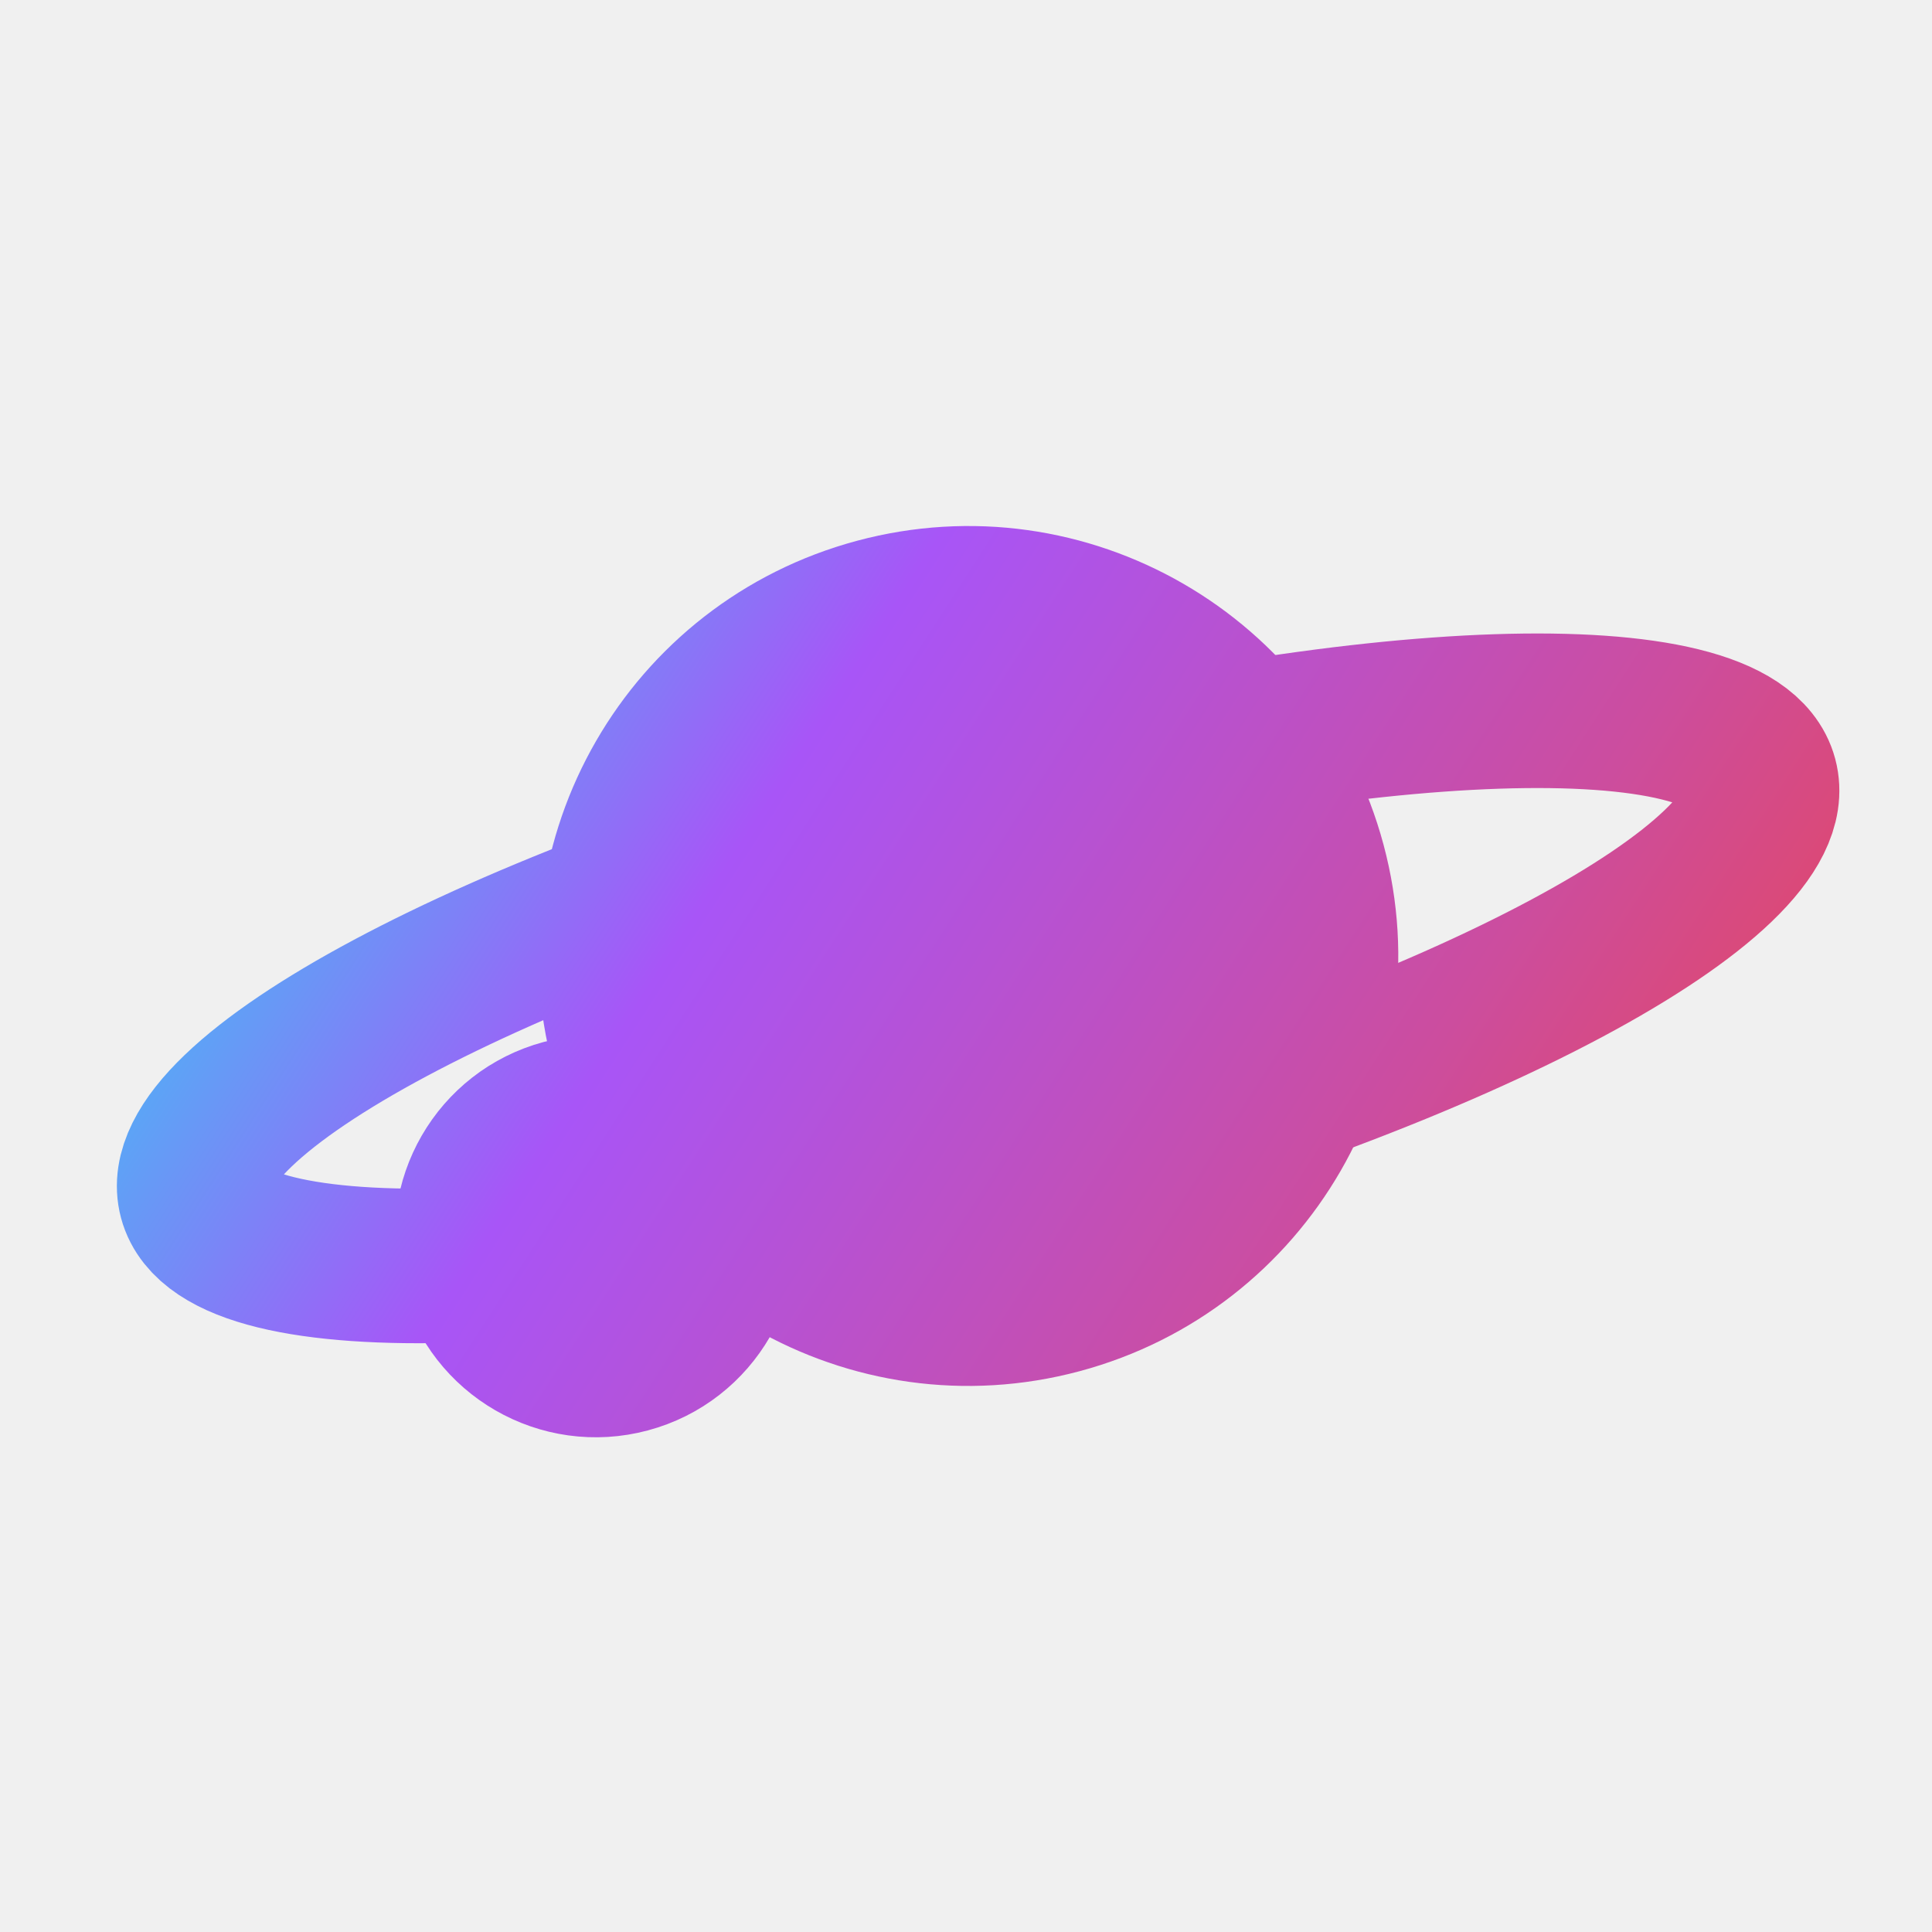
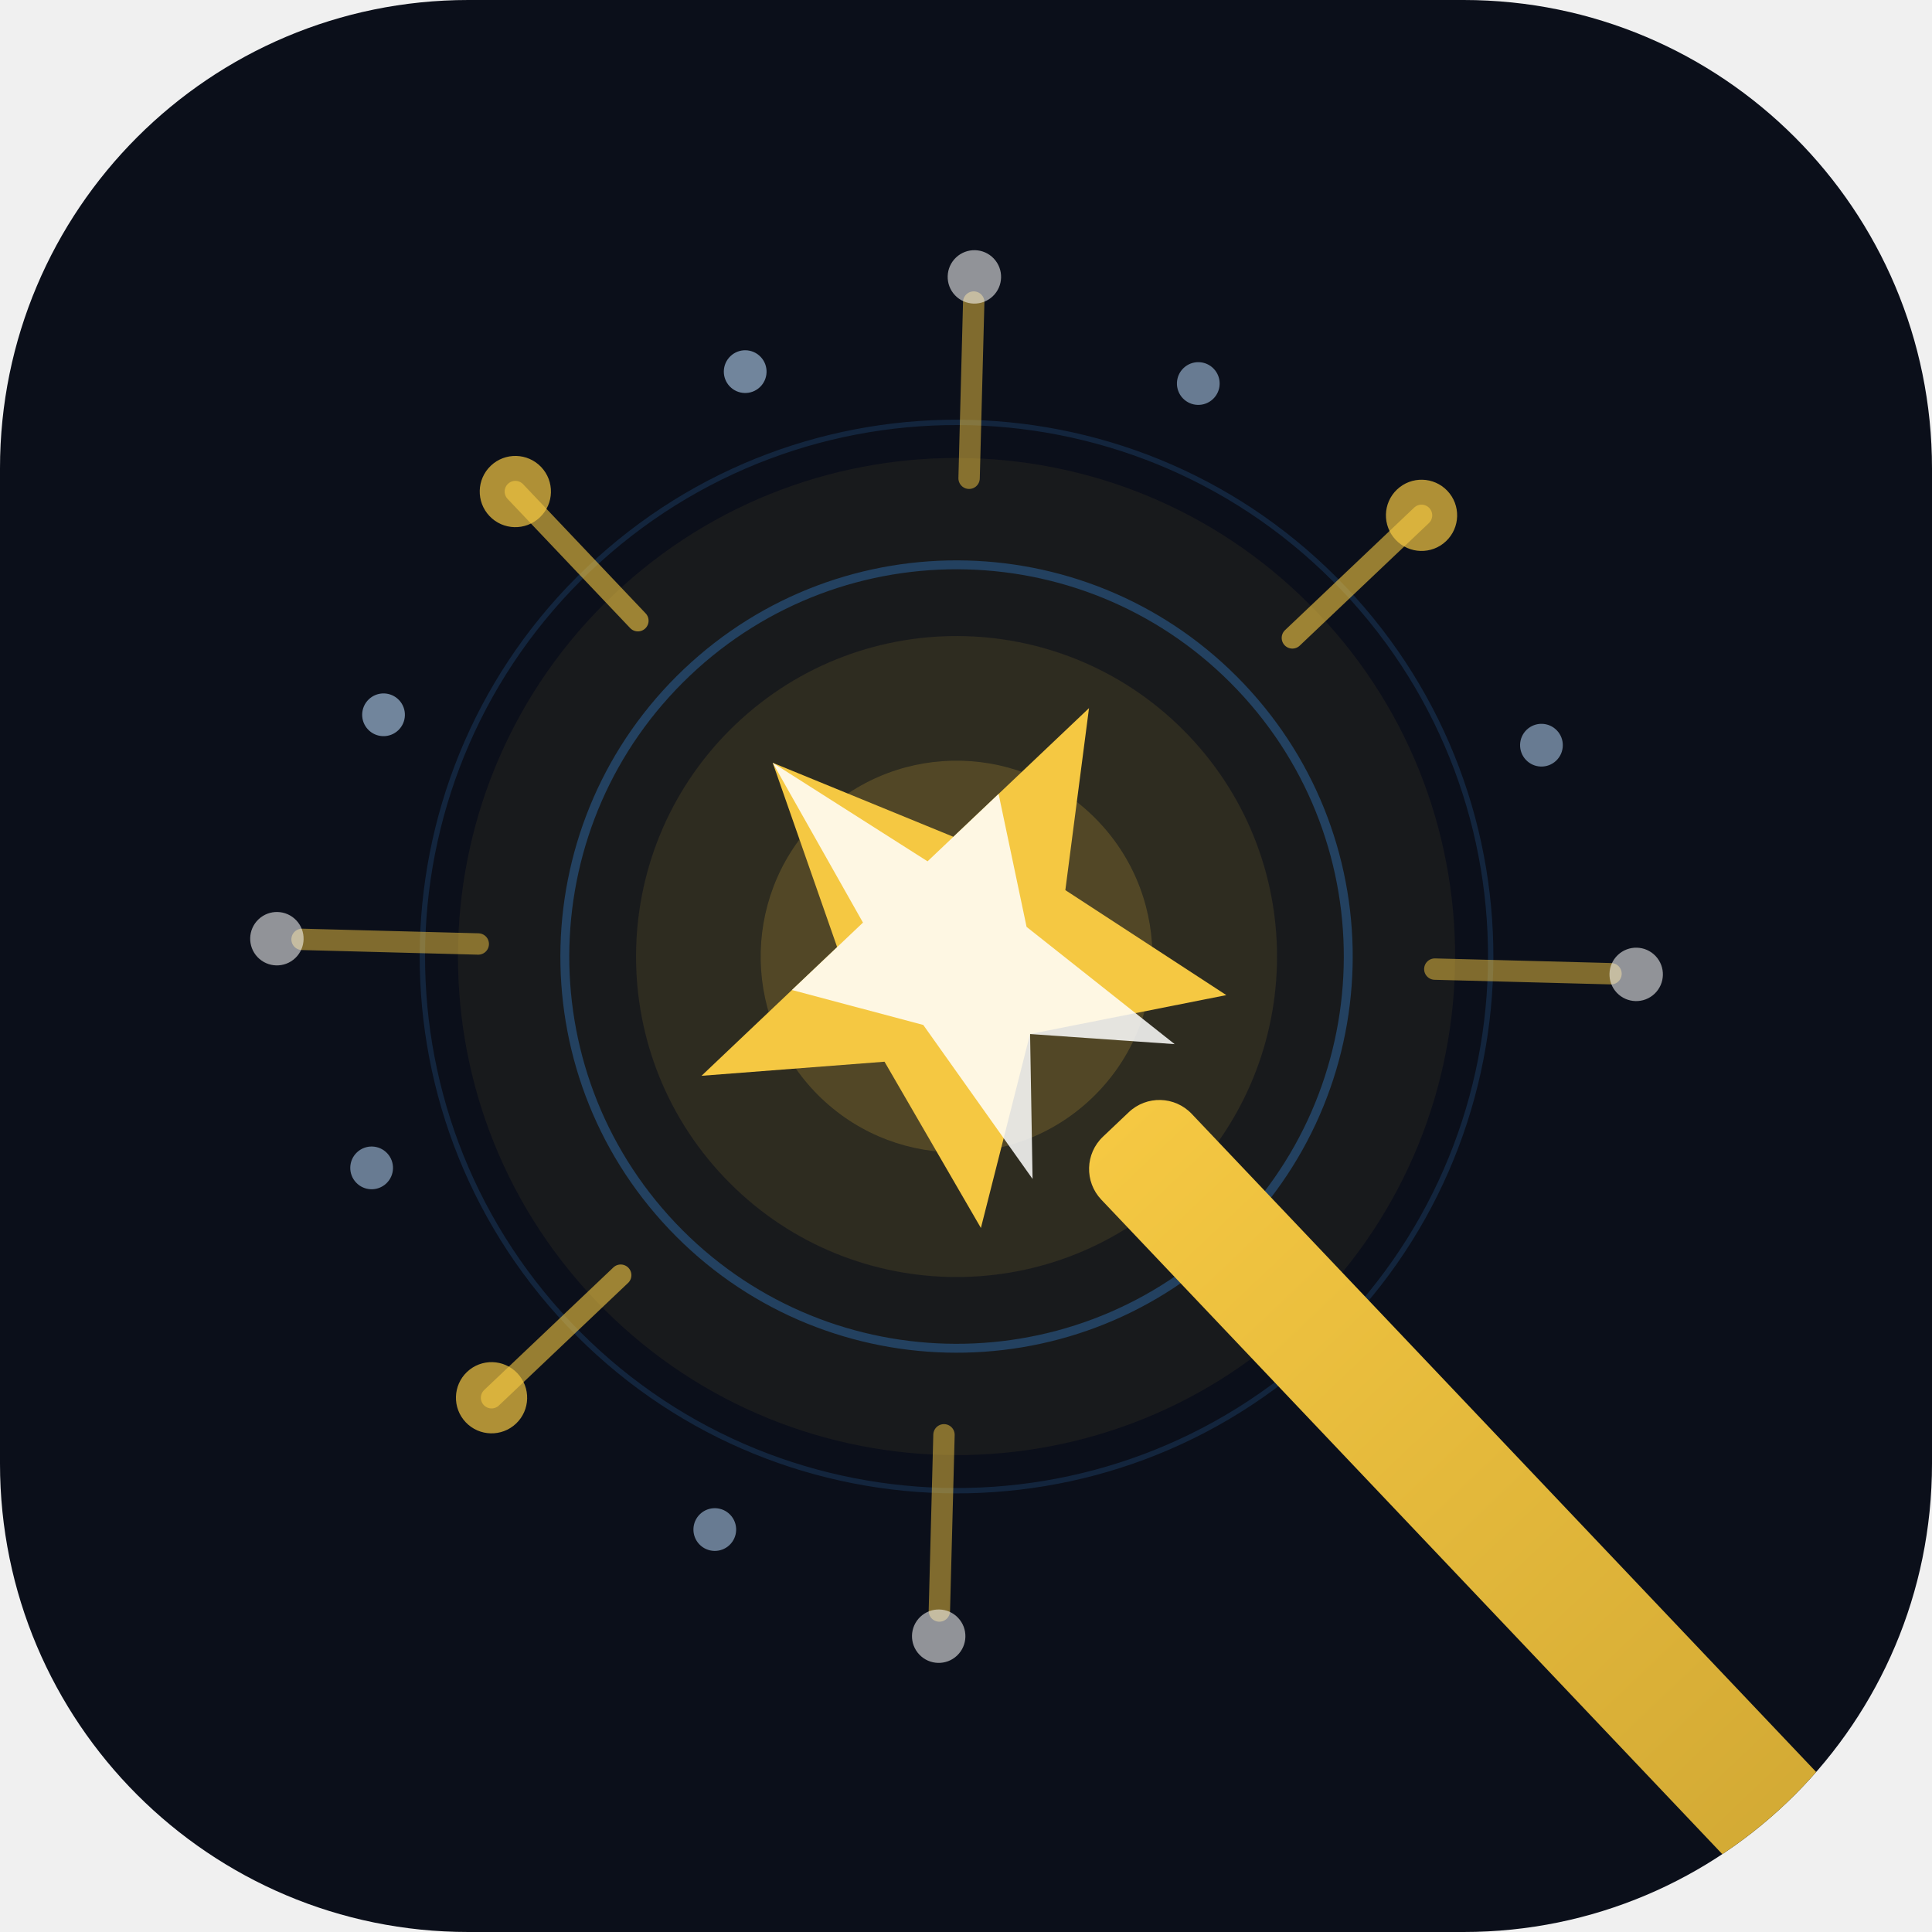
- <svg xmlns="http://www.w3.org/2000/svg" width="200" height="200" viewBox="0 0 200 200" fill="none">
-   <mask id="mask0_16_448" style="mask-type:alpha" maskUnits="userSpaceOnUse" x="12" y="54" width="179" height="95">
-     <circle cx="100.241" cy="98.963" r="40" transform="rotate(-15 100.241 98.9631)" fill="white" stroke="#A662E7" stroke-width="9" />
-     <circle cx="61.684" cy="127.968" r="17.316" transform="rotate(-15 61.6845 127.968)" fill="white" stroke="#A662E7" stroke-width="7" />
-     <ellipse cx="101.254" cy="102.315" rx="83.853" ry="19.5" transform="rotate(-15 101.254 102.315)" stroke="#A662E7" stroke-width="16" />
-   </mask>
-   <g mask="url(#mask0_16_448)">
-     <rect x="-21.294" y="77.694" width="224" height="104" transform="rotate(-15 -21.2938 77.6939)" fill="url(#paint0_linear_16_448)" />
+ <svg xmlns="http://www.w3.org/2000/svg" width="825" height="825" viewBox="0 0 825 825" fill="none">
+   <g clip-path="url(#clip0_1_2)">
+     <path d="M625 0H200C89.543 0 0 89.543 0 200V625C0 735.457 89.543 825 200 825H625C735.457 825 825 735.457 825 625V200C825 89.543 735.457 0 625 0Z" fill="#0B0F1A" />
+     <mask id="mask0_1_2" style="mask-type:alpha" maskUnits="userSpaceOnUse" x="0" y="0" width="825" height="825">
+       <path d="M625 0H200C89.543 0 0 89.543 0 200V625C0 735.457 89.543 825 200 825H625C735.457 825 825 735.457 825 625V200C825 89.543 735.457 0 625 0Z" fill="#0B0F1A" />
+     </mask>
+     <g mask="url(#mask0_1_2)">
+       <path opacity="0.06" d="M554.996 562.897C640.289 481.968 643.826 347.219 562.897 261.926C481.969 176.633 347.219 173.096 261.926 254.024C176.633 334.953 173.096 469.703 254.024 554.996C334.953 640.289 469.703 643.826 554.996 562.897Z" fill="#F5C842" />
+       <path opacity="0.1" d="M502.662 507.741C557.493 455.716 559.767 369.091 507.742 314.26C455.716 259.429 369.091 257.155 314.26 309.18C259.429 361.206 257.155 447.831 309.18 502.662C361.206 557.493 447.831 559.767 502.662 507.741Z" fill="#F5C842" />
+       <path opacity="0.18" d="M466.028 469.132C499.536 437.339 500.926 384.402 469.132 350.894C437.339 317.386 384.402 315.996 350.894 347.789C317.386 379.583 315.996 432.52 347.789 466.028C379.583 499.536 432.52 500.926 466.028 469.132Z" fill="#F5C842" />
+       <path opacity="0.35" d="M523.595 529.804C590.611 466.217 593.391 360.342 529.804 293.326C466.217 226.311 360.342 223.531 293.326 287.118C226.311 350.705 223.531 456.579 287.118 523.595C350.705 590.611 456.579 593.391 523.595 529.804Z" stroke="#378ADD" stroke-width="3.802" />
+       <path opacity="0.18" d="M565.462 573.928C656.848 487.219 660.638 342.845 573.928 251.459C487.219 160.074 342.845 156.284 251.459 242.993C160.074 329.703 156.284 474.077 242.993 565.462C329.703 656.848 474.077 660.638 565.462 573.928Z" stroke="#378ADD" stroke-width="2.281" />
+       <path opacity="0.6" d="M220.059 209.9L272.393 265.056" stroke="#F5C842" stroke-width="9.124" stroke-linecap="round" />
+       <path opacity="0.6" d="M596.863 607.022L544.529 551.866" stroke="#F5C842" stroke-width="9.124" stroke-linecap="round" />
+       <path opacity="0.6" d="M209.9 596.863L265.056 544.529" stroke="#F5C842" stroke-width="9.124" stroke-linecap="round" />
+       <path opacity="0.6" d="M607.022 220.059L551.866 272.393" stroke="#F5C842" stroke-width="9.124" stroke-linecap="round" />
+       <path opacity="0.5" d="M128.988 401.124L204.23 403.099" stroke="#F5C842" stroke-width="9.124" stroke-linecap="round" />
+       <path opacity="0.5" d="M415.798 128.988L413.823 204.23" stroke="#F5C842" stroke-width="9.124" stroke-linecap="round" />
+       <path opacity="0.5" d="M401.124 687.934L403.099 612.691" stroke="#F5C842" stroke-width="9.124" stroke-linecap="round" />
+       <path opacity="0.5" d="M687.934 415.798L612.691 413.823" stroke="#F5C842" stroke-width="9.124" stroke-linecap="round" />
+       <path opacity="0.7" d="M230.526 220.931C236.618 215.15 236.871 205.525 231.09 199.433C225.31 193.341 215.685 193.088 209.592 198.869C203.5 204.649 203.247 214.274 209.028 220.366C214.809 226.459 224.434 226.712 230.526 220.931Z" fill="#F5C842" />
+       <path opacity="0.7" d="M607.329 618.053C613.422 612.273 613.674 602.648 607.894 596.555C602.113 590.463 592.488 590.21 586.396 595.991C580.304 601.772 580.051 611.397 585.831 617.489C591.612 623.581 601.237 623.834 607.329 618.053Z" fill="#F5C842" />
+       <path opacity="0.7" d="M220.366 607.894C226.459 602.113 226.712 592.488 220.931 586.396C215.15 580.304 205.525 580.051 199.433 585.831C193.341 591.612 193.088 601.237 198.869 607.329C204.649 613.422 214.274 613.674 220.366 607.894Z" fill="#F5C842" />
+       <path opacity="0.7" d="M617.489 231.09C623.581 225.31 623.834 215.685 618.053 209.592C612.273 203.5 602.648 203.247 596.555 209.028C590.463 214.809 590.21 224.433 595.991 230.526C601.772 236.618 611.396 236.871 617.489 231.09Z" fill="#F5C842" />
+       <path opacity="0.55" d="M126.089 409.115C130.658 404.779 130.848 397.561 126.512 392.991C122.177 388.422 114.958 388.232 110.389 392.568C105.819 396.903 105.63 404.122 109.965 408.691C114.301 413.261 121.519 413.45 126.089 409.115Z" fill="white" />
+       <path opacity="0.55" d="M423.931 126.512C428.5 122.177 428.689 114.958 424.354 110.389C420.018 105.819 412.8 105.63 408.23 109.965C403.661 114.301 403.472 121.519 407.807 126.089C412.143 130.658 419.361 130.848 423.931 126.512Z" fill="white" />
+       <path opacity="0.55" d="M408.691 706.956C413.261 702.621 413.45 695.402 409.115 690.833C404.779 686.264 397.561 686.074 392.991 690.41C388.422 694.745 388.232 701.964 392.568 706.533C396.903 711.102 404.122 711.292 408.691 706.956Z" fill="white" />
+       <path opacity="0.55" d="M706.533 424.354C711.102 420.018 711.292 412.8 706.957 408.23C702.621 403.661 695.402 403.472 690.833 407.807C686.264 412.143 686.074 419.361 690.41 423.931C694.745 428.5 701.964 428.689 706.533 424.354Z" fill="white" />
+       <path opacity="0.6" d="M324.491 165.313C328.146 161.845 328.298 156.07 324.83 152.415C321.361 148.759 315.586 148.608 311.931 152.076C308.275 155.544 308.124 161.319 311.592 164.975C315.061 168.63 320.835 168.782 324.491 165.313Z" fill="#B5D4F4" />
+       <path opacity="0.6" d="M170.054 311.848C173.71 308.38 173.861 302.605 170.393 298.949C166.925 295.294 161.15 295.142 157.494 298.611C153.839 302.079 153.687 307.854 157.156 311.509C160.624 315.165 166.399 315.316 170.054 311.848Z" fill="#B5D4F4" />
+       <path opacity="0.55" d="M517.972 170.393C521.628 166.925 521.779 161.15 518.311 157.494C514.843 153.839 509.068 153.687 505.412 157.156C501.757 160.624 501.605 166.399 505.074 170.054C508.542 173.71 514.317 173.861 517.972 170.393Z" fill="#B5D4F4" />
+       <path opacity="0.55" d="M164.975 505.33C168.63 501.861 168.782 496.086 165.313 492.431C161.845 488.775 156.07 488.624 152.415 492.092C148.759 495.561 148.608 501.336 152.076 504.991C155.544 508.646 161.319 508.798 164.975 505.33Z" fill="#B5D4F4" />
+       <path opacity="0.55" d="M664.507 324.83C668.163 321.361 668.314 315.586 664.846 311.931C661.377 308.275 655.602 308.124 651.947 311.592C648.292 315.061 648.14 320.836 651.608 324.491C655.077 328.146 660.852 328.298 664.507 324.83Z" fill="#B5D4F4" />
+       <path opacity="0.55" d="M311.509 659.766C315.165 656.298 315.316 650.523 311.848 646.867C308.38 643.212 302.605 643.06 298.949 646.529C295.294 649.997 295.142 655.772 298.611 659.427C302.079 663.083 307.854 663.234 311.509 659.766Z" fill="#B5D4F4" />
+       <path d="M329.96 325.727L407.114 357.333L465.028 302.382L454.92 380.101L523.66 424.931L439.861 441.554L418.863 524.365L377.702 453.368L299.56 459.384L357.474 404.433L329.96 325.727Z" fill="#F5C842" />
+       <path opacity="0.85" d="M329.96 325.727L396.083 367.799L426.419 339.016L438.373 395.801L501.597 445.864L439.861 441.554L440.926 503.432L394.249 437.668L338.169 422.75L368.505 393.966L329.96 325.727Z" fill="white" />
+       <path d="M482.01 474.93L470.979 485.397C463.364 492.623 463.048 504.654 470.274 512.269L1134.91 1212.75C1142.14 1220.36 1154.17 1220.68 1161.79 1213.45L1172.82 1202.99C1180.43 1195.76 1180.75 1183.73 1173.52 1176.12L508.883 475.636C501.657 468.02 489.626 467.704 482.01 474.93Z" fill="url(#paint0_linear_1_2)" />
+     </g>
  </g>
  <defs>
-     <linearGradient id="paint0_linear_16_448" x1="54.706" y1="54.194" x2="176.565" y2="188.681" gradientUnits="userSpaceOnUse">
-       <stop stop-color="#3BC7F6" />
-       <stop offset="0.298" stop-color="#A855F7" />
-       <stop offset="0.693" stop-color="#CC4D9E" />
-       <stop offset="1" stop-color="#EF4444" />
+     <linearGradient id="paint0_linear_1_2" x1="457.19" y1="498.48" x2="1148" y2="1226.54" gradientUnits="userSpaceOnUse">
+       <stop stop-color="#F5C842" />
+       <stop offset="0.55" stop-color="#C8A030" />
+       <stop offset="1" stop-color="#7A6020" />
    </linearGradient>
+     <clipPath id="clip0_1_2">
+       <rect width="825" height="825" fill="white" />
+     </clipPath>
  </defs>
</svg>
